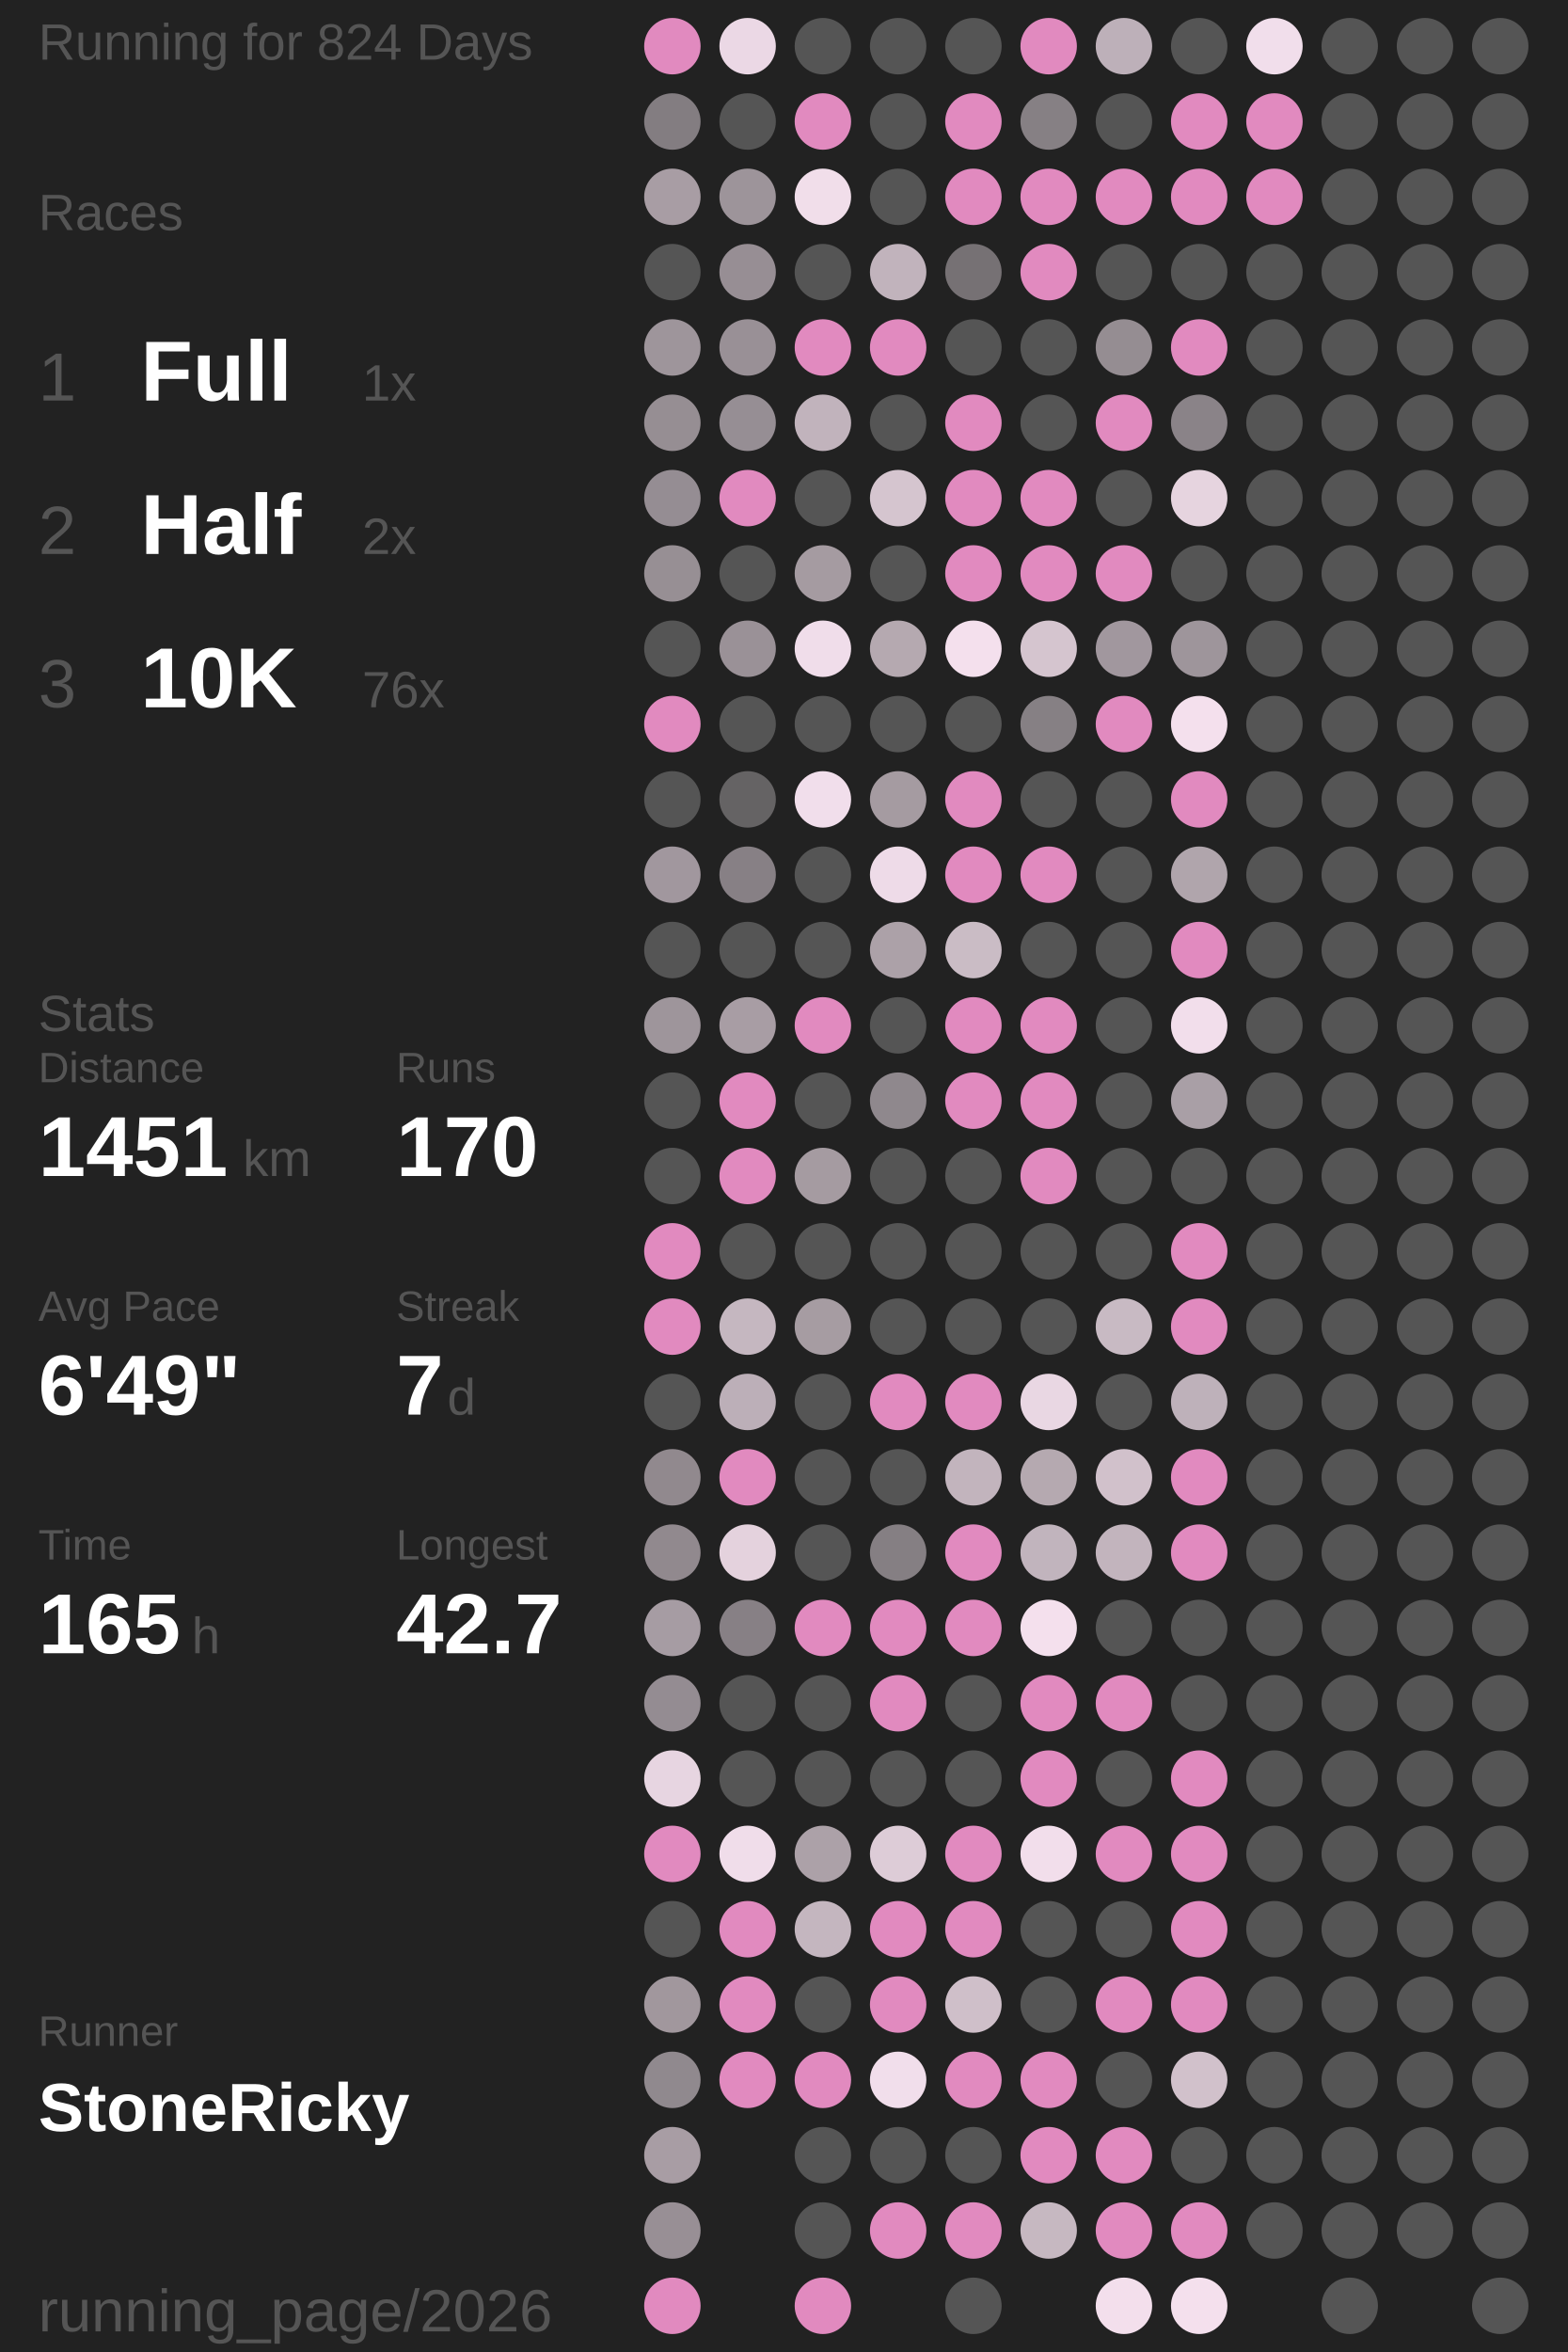
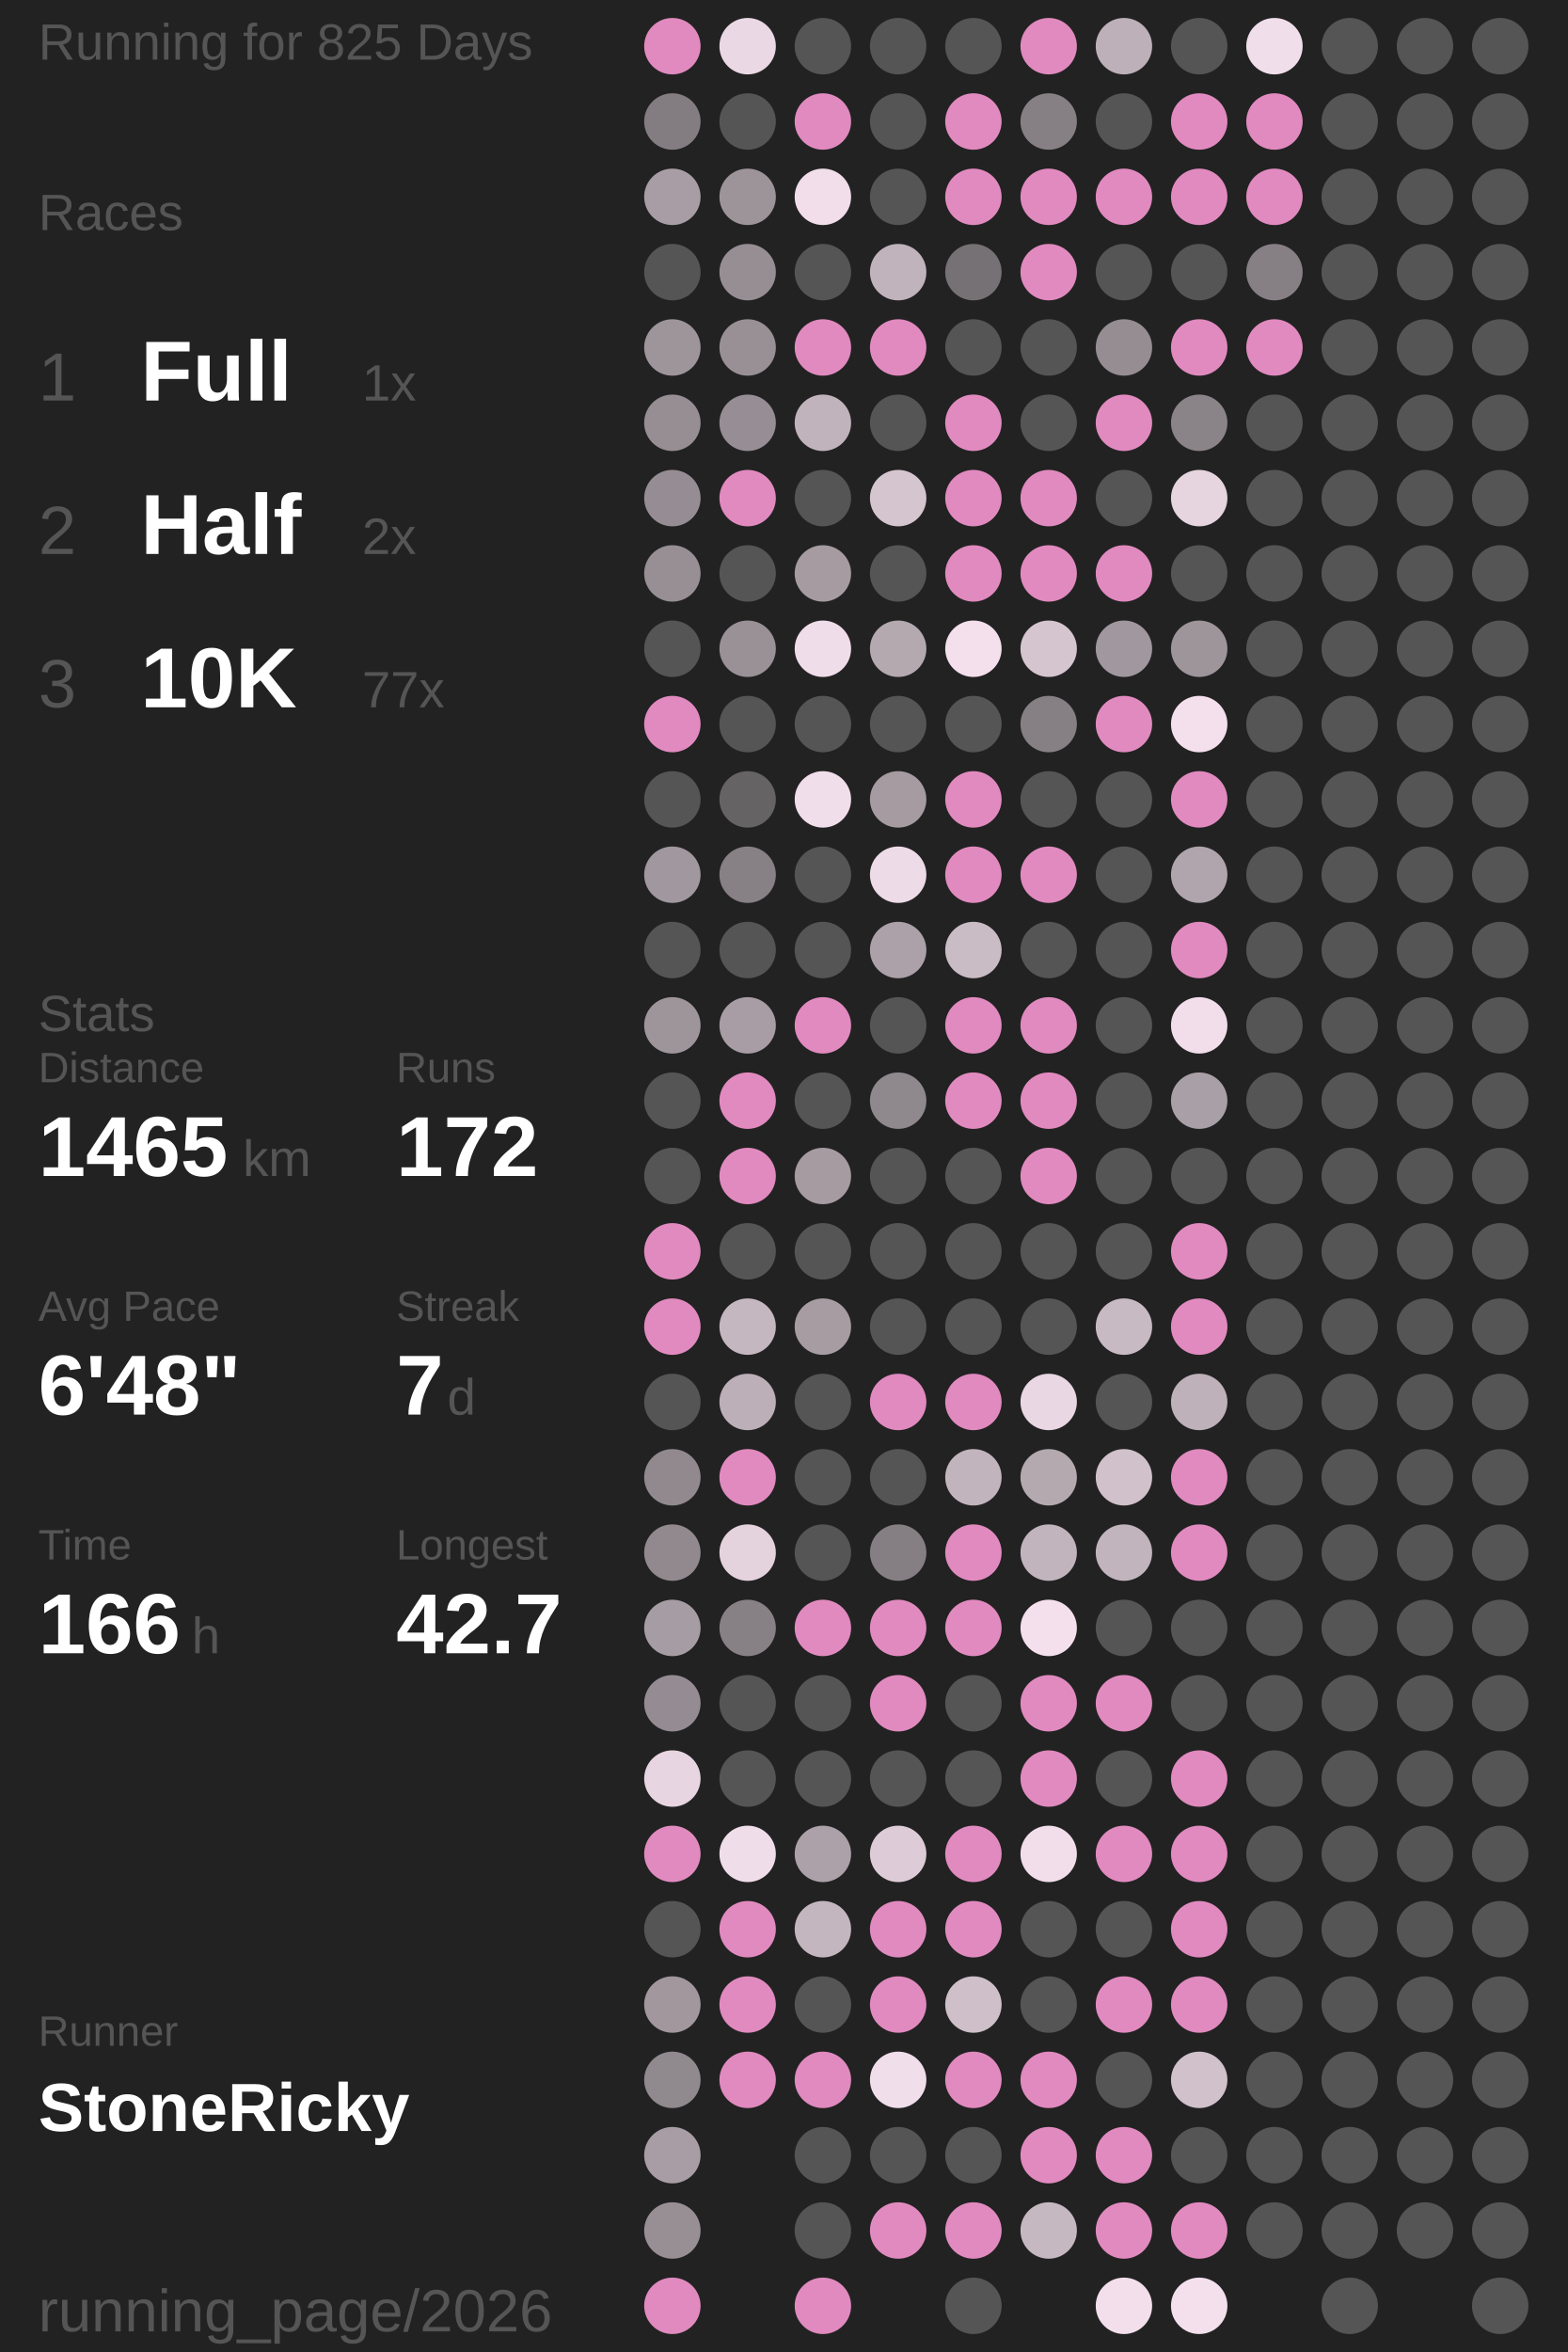
<svg xmlns="http://www.w3.org/2000/svg" baseProfile="full" height="300mm" version="1.1" viewBox="11,12,175,276" width="200mm">
  <defs />
  <rect fill="#222222" height="300" width="200" x="0" y="0" />
-   <text fill="#555555" style="font-size:6px; font-family:Arial;" x="11" y="19">Running for 824 Days</text>
+   <text fill="#555555" style="font-size:6px; font-family:Arial;" x="11" y="19">Running for 825 Days</text>
  <text fill="#555555" style="font-size:6px; font-family:Arial;" x="11" y="39">Races</text>
  <text fill="#555555" style="font-size:8px; font-family:Arial;" x="11" y="59">1</text>
  <text fill="#FFFFFF" style="font-size:10px; font-family:Arial; font-weight:bold;" x="23" y="59">Full</text>
  <text fill="#555555" style="font-size:6px; font-family:Arial;" x="49" y="59">1x</text>
  <text fill="#555555" style="font-size:8px; font-family:Arial;" x="11" y="77">2</text>
  <text fill="#FFFFFF" style="font-size:10px; font-family:Arial; font-weight:bold;" x="23" y="77">Half</text>
  <text fill="#555555" style="font-size:6px; font-family:Arial;" x="49" y="77">2x</text>
  <text fill="#555555" style="font-size:8px; font-family:Arial;" x="11" y="95">3</text>
  <text fill="#FFFFFF" style="font-size:10px; font-family:Arial; font-weight:bold;" x="23" y="95">10K</text>
-   <text fill="#555555" style="font-size:6px; font-family:Arial;" x="49" y="95">76x</text>
+   <text fill="#555555" style="font-size:6px; font-family:Arial;" x="49" y="95">77x</text>
  <text fill="#555555" style="font-size:6px; font-family:Arial;" x="11" y="133">Stats</text>
  <text fill="#555555" style="font-size:5px; font-family:Arial;" x="11" y="139">Distance</text>
-   <text fill="#FFFFFF" style="font-size:10px; font-family:Arial; font-weight:bold;" x="11" y="150">1451</text>
+   <text fill="#FFFFFF" style="font-size:10px; font-family:Arial; font-weight:bold;" x="11" y="150">1465</text>
  <text fill="#555555" style="font-size:6px; font-family:Arial;" x="35" y="150">km</text>
  <text fill="#555555" style="font-size:5px; font-family:Arial;" x="53" y="139">Runs</text>
-   <text fill="#FFFFFF" style="font-size:10px; font-family:Arial; font-weight:bold;" x="53" y="150">170</text>
+   <text fill="#FFFFFF" style="font-size:10px; font-family:Arial; font-weight:bold;" x="53" y="150">172</text>
  <text fill="#555555" style="font-size:5px; font-family:Arial;" x="11" y="167">Avg Pace</text>
-   <text fill="#FFFFFF" style="font-size:10px; font-family:Arial; font-weight:bold;" x="11" y="178">6'49"</text>
+   <text fill="#FFFFFF" style="font-size:10px; font-family:Arial; font-weight:bold;" x="11" y="178">6'48"</text>
  <text fill="#555555" style="font-size:5px; font-family:Arial;" x="53" y="167">Streak</text>
  <text fill="#FFFFFF" style="font-size:10px; font-family:Arial; font-weight:bold;" x="53" y="178">7</text>
  <text fill="#555555" style="font-size:6px; font-family:Arial;" x="59" y="178">d</text>
  <text fill="#555555" style="font-size:5px; font-family:Arial;" x="11" y="195">Time</text>
-   <text fill="#FFFFFF" style="font-size:10px; font-family:Arial; font-weight:bold;" x="11" y="206">165</text>
+   <text fill="#FFFFFF" style="font-size:10px; font-family:Arial; font-weight:bold;" x="11" y="206">166</text>
  <text fill="#555555" style="font-size:6px; font-family:Arial;" x="29" y="206">h</text>
  <text fill="#555555" style="font-size:5px; font-family:Arial;" x="53" y="195">Longest</text>
  <text fill="#FFFFFF" style="font-size:10px; font-family:Arial; font-weight:bold;" x="53" y="206">42.7</text>
  <text fill="#555555" style="font-size:5px; font-family:Arial;" x="11" y="252.065">Runner</text>
  <text fill="#FFFFFF" style="font-size:8px; font-family:Arial; font-weight:bold;" x="11" y="262.065">StoneRicky</text>
  <text fill="#555555" style="font-size:7px; font-family:Arial;" x="11" y="285.581">running_page/2026</text>
  <circle cx="85.417" cy="17.419" fill="#E18ABF" r="3.312" />
  <circle cx="85.417" cy="26.258" fill="#837d81" r="3.312" />
  <circle cx="85.417" cy="35.097" fill="#a89da4" r="3.312" />
  <circle cx="85.417" cy="43.935" fill="#555555" r="3.312" />
  <circle cx="85.417" cy="52.774" fill="#9e959b" r="3.312" />
  <circle cx="85.417" cy="61.613" fill="#968e93" r="3.312" />
  <circle cx="85.417" cy="70.452" fill="#958d93" r="3.312" />
  <circle cx="85.417" cy="79.29" fill="#978f94" r="3.312" />
  <circle cx="85.417" cy="88.129" fill="#555555" r="3.312" />
  <circle cx="85.417" cy="96.968" fill="#E18ABF" r="3.312" />
  <circle cx="85.417" cy="105.806" fill="#555555" r="3.312" />
  <circle cx="85.417" cy="114.645" fill="#a1979e" r="3.312" />
  <circle cx="85.417" cy="123.484" fill="#555555" r="3.312" />
  <circle cx="85.417" cy="132.323" fill="#9e959b" r="3.312" />
  <circle cx="85.417" cy="141.161" fill="#555555" r="3.312" />
  <circle cx="85.417" cy="150" fill="#555555" r="3.312" />
  <circle cx="85.417" cy="158.839" fill="#E18ABF" r="3.312" />
  <circle cx="85.417" cy="167.677" fill="#E18ABF" r="3.312" />
  <circle cx="85.417" cy="176.516" fill="#555555" r="3.312" />
  <circle cx="85.417" cy="185.355" fill="#91898e" r="3.312" />
  <circle cx="85.417" cy="194.194" fill="#91898e" r="3.312" />
  <circle cx="85.417" cy="203.032" fill="#a69ca3" r="3.312" />
  <circle cx="85.417" cy="211.871" fill="#948c92" r="3.312" />
  <circle cx="85.417" cy="220.71" fill="#e7d5e1" r="3.312" />
  <circle cx="85.417" cy="229.548" fill="#E18ABF" r="3.312" />
  <circle cx="85.417" cy="238.387" fill="#555555" r="3.312" />
  <circle cx="85.417" cy="247.226" fill="#a1979d" r="3.312" />
  <circle cx="85.417" cy="256.065" fill="#90898e" r="3.312" />
  <circle cx="85.417" cy="264.903" fill="#a89da4" r="3.312" />
  <circle cx="85.417" cy="273.742" fill="#988f95" r="3.312" />
  <circle cx="85.417" cy="282.581" fill="#E18ABF" r="3.312" />
  <circle cx="94.25" cy="17.419" fill="#ebd8e5" r="3.312" />
  <circle cx="94.25" cy="26.258" fill="#555555" r="3.312" />
  <circle cx="94.25" cy="35.097" fill="#9d949a" r="3.312" />
  <circle cx="94.25" cy="43.935" fill="#978e94" r="3.312" />
  <circle cx="94.25" cy="52.774" fill="#999096" r="3.312" />
  <circle cx="94.25" cy="61.613" fill="#968e94" r="3.312" />
  <circle cx="94.25" cy="70.452" fill="#E18ABF" r="3.312" />
  <circle cx="94.25" cy="79.29" fill="#555555" r="3.312" />
  <circle cx="94.25" cy="88.129" fill="#9a9197" r="3.312" />
  <circle cx="94.25" cy="96.968" fill="#555555" r="3.312" />
  <circle cx="94.25" cy="105.806" fill="#656364" r="3.312" />
  <circle cx="94.25" cy="114.645" fill="#878085" r="3.312" />
  <circle cx="94.25" cy="123.484" fill="#555555" r="3.312" />
  <circle cx="94.25" cy="132.323" fill="#a89da4" r="3.312" />
  <circle cx="94.25" cy="141.161" fill="#E18ABF" r="3.312" />
  <circle cx="94.25" cy="150" fill="#E18ABF" r="3.312" />
  <circle cx="94.25" cy="158.839" fill="#555555" r="3.312" />
  <circle cx="94.25" cy="167.677" fill="#c5b7c0" r="3.312" />
  <circle cx="94.25" cy="176.516" fill="#bcafb8" r="3.312" />
  <circle cx="94.25" cy="185.355" fill="#E18ABF" r="3.312" />
  <circle cx="94.25" cy="194.194" fill="#e4d2dd" r="3.312" />
  <circle cx="94.25" cy="203.032" fill="#878085" r="3.312" />
  <circle cx="94.25" cy="211.871" fill="#555555" r="3.312" />
  <circle cx="94.25" cy="220.71" fill="#555555" r="3.312" />
  <circle cx="94.25" cy="229.548" fill="#f0ddea" r="3.312" />
  <circle cx="94.25" cy="238.387" fill="#E18ABF" r="3.312" />
  <circle cx="94.25" cy="247.226" fill="#E18ABF" r="3.312" />
  <circle cx="94.25" cy="256.065" fill="#E18ABF" r="3.312" />
  <circle cx="103.083" cy="17.419" fill="#555555" r="3.312" />
  <circle cx="103.083" cy="26.258" fill="#E18ABF" r="3.312" />
  <circle cx="103.083" cy="35.097" fill="#f1deea" r="3.312" />
  <circle cx="103.083" cy="43.935" fill="#555555" r="3.312" />
  <circle cx="103.083" cy="52.774" fill="#E18ABF" r="3.312" />
  <circle cx="103.083" cy="61.613" fill="#c1b3bc" r="3.312" />
  <circle cx="103.083" cy="70.452" fill="#555555" r="3.312" />
  <circle cx="103.083" cy="79.29" fill="#a59ba1" r="3.312" />
  <circle cx="103.083" cy="88.129" fill="#f0ddea" r="3.312" />
  <circle cx="103.083" cy="96.968" fill="#555555" r="3.312" />
  <circle cx="103.083" cy="105.806" fill="#f1deeb" r="3.312" />
  <circle cx="103.083" cy="114.645" fill="#555555" r="3.312" />
  <circle cx="103.083" cy="123.484" fill="#555555" r="3.312" />
  <circle cx="103.083" cy="132.323" fill="#E18ABF" r="3.312" />
  <circle cx="103.083" cy="141.161" fill="#555555" r="3.312" />
  <circle cx="103.083" cy="150" fill="#a59ba1" r="3.312" />
  <circle cx="103.083" cy="158.839" fill="#555555" r="3.312" />
  <circle cx="103.083" cy="167.677" fill="#a69ca2" r="3.312" />
  <circle cx="103.083" cy="176.516" fill="#555555" r="3.312" />
  <circle cx="103.083" cy="185.355" fill="#555555" r="3.312" />
  <circle cx="103.083" cy="194.194" fill="#555555" r="3.312" />
  <circle cx="103.083" cy="203.032" fill="#E18ABF" r="3.312" />
  <circle cx="103.083" cy="211.871" fill="#555555" r="3.312" />
  <circle cx="103.083" cy="220.71" fill="#555555" r="3.312" />
  <circle cx="103.083" cy="229.548" fill="#aca1a8" r="3.312" />
  <circle cx="103.083" cy="238.387" fill="#c4b6bf" r="3.312" />
  <circle cx="103.083" cy="247.226" fill="#555555" r="3.312" />
  <circle cx="103.083" cy="256.065" fill="#E18ABF" r="3.312" />
  <circle cx="103.083" cy="264.903" fill="#555555" r="3.312" />
  <circle cx="103.083" cy="273.742" fill="#555555" r="3.312" />
  <circle cx="103.083" cy="282.581" fill="#E18ABF" r="3.312" />
  <circle cx="111.917" cy="17.419" fill="#555555" r="3.312" />
  <circle cx="111.917" cy="26.258" fill="#555555" r="3.312" />
  <circle cx="111.917" cy="35.097" fill="#555555" r="3.312" />
  <circle cx="111.917" cy="43.935" fill="#c1b3bc" r="3.312" />
  <circle cx="111.917" cy="52.774" fill="#E18ABF" r="3.312" />
  <circle cx="111.917" cy="61.613" fill="#555555" r="3.312" />
  <circle cx="111.917" cy="70.452" fill="#d5c5cf" r="3.312" />
  <circle cx="111.917" cy="79.29" fill="#555555" r="3.312" />
  <circle cx="111.917" cy="88.129" fill="#b5a9b0" r="3.312" />
  <circle cx="111.917" cy="96.968" fill="#555555" r="3.312" />
  <circle cx="111.917" cy="105.806" fill="#a59ba1" r="3.312" />
  <circle cx="111.917" cy="114.645" fill="#eedbe8" r="3.312" />
  <circle cx="111.917" cy="123.484" fill="#aca1a8" r="3.312" />
  <circle cx="111.917" cy="132.323" fill="#555555" r="3.312" />
  <circle cx="111.917" cy="141.161" fill="#8f888d" r="3.312" />
  <circle cx="111.917" cy="150" fill="#555555" r="3.312" />
  <circle cx="111.917" cy="158.839" fill="#555555" r="3.312" />
  <circle cx="111.917" cy="167.677" fill="#555555" r="3.312" />
  <circle cx="111.917" cy="176.516" fill="#E18ABF" r="3.312" />
  <circle cx="111.917" cy="185.355" fill="#555555" r="3.312" />
  <circle cx="111.917" cy="194.194" fill="#857f83" r="3.312" />
  <circle cx="111.917" cy="203.032" fill="#E18ABF" r="3.312" />
  <circle cx="111.917" cy="211.871" fill="#E18ABF" r="3.312" />
  <circle cx="111.917" cy="220.71" fill="#555555" r="3.312" />
  <circle cx="111.917" cy="229.548" fill="#ddccd7" r="3.312" />
  <circle cx="111.917" cy="238.387" fill="#E18ABF" r="3.312" />
  <circle cx="111.917" cy="247.226" fill="#E18ABF" r="3.312" />
  <circle cx="111.917" cy="256.065" fill="#f1deeb" r="3.312" />
  <circle cx="111.917" cy="264.903" fill="#555555" r="3.312" />
  <circle cx="111.917" cy="273.742" fill="#E18ABF" r="3.312" />
  <circle cx="120.75" cy="17.419" fill="#555555" r="3.312" />
  <circle cx="120.75" cy="26.258" fill="#E18ABF" r="3.312" />
  <circle cx="120.75" cy="35.097" fill="#E18ABF" r="3.312" />
  <circle cx="120.75" cy="43.935" fill="#767174" r="3.312" />
  <circle cx="120.75" cy="52.774" fill="#555555" r="3.312" />
  <circle cx="120.75" cy="61.613" fill="#E18ABF" r="3.312" />
  <circle cx="120.75" cy="70.452" fill="#E18ABF" r="3.312" />
  <circle cx="120.75" cy="79.29" fill="#E18ABF" r="3.312" />
  <circle cx="120.75" cy="88.129" fill="#f4e0ed" r="3.312" />
  <circle cx="120.75" cy="96.968" fill="#555555" r="3.312" />
  <circle cx="120.75" cy="105.806" fill="#E18ABF" r="3.312" />
  <circle cx="120.75" cy="114.645" fill="#E18ABF" r="3.312" />
  <circle cx="120.75" cy="123.484" fill="#cabcc5" r="3.312" />
  <circle cx="120.75" cy="132.323" fill="#E18ABF" r="3.312" />
  <circle cx="120.75" cy="141.161" fill="#E18ABF" r="3.312" />
  <circle cx="120.75" cy="150" fill="#555555" r="3.312" />
  <circle cx="120.75" cy="158.839" fill="#555555" r="3.312" />
  <circle cx="120.75" cy="167.677" fill="#555555" r="3.312" />
  <circle cx="120.75" cy="176.516" fill="#E18ABF" r="3.312" />
  <circle cx="120.75" cy="185.355" fill="#c2b4bd" r="3.312" />
  <circle cx="120.75" cy="194.194" fill="#E18ABF" r="3.312" />
  <circle cx="120.75" cy="203.032" fill="#E18ABF" r="3.312" />
  <circle cx="120.75" cy="211.871" fill="#555555" r="3.312" />
  <circle cx="120.75" cy="220.71" fill="#555555" r="3.312" />
  <circle cx="120.75" cy="229.548" fill="#E18ABF" r="3.312" />
  <circle cx="120.75" cy="238.387" fill="#E18ABF" r="3.312" />
  <circle cx="120.75" cy="247.226" fill="#cfbfc9" r="3.312" />
  <circle cx="120.75" cy="256.065" fill="#E18ABF" r="3.312" />
  <circle cx="120.75" cy="264.903" fill="#555555" r="3.312" />
  <circle cx="120.75" cy="273.742" fill="#E18ABF" r="3.312" />
  <circle cx="120.75" cy="282.581" fill="#555555" r="3.312" />
  <circle cx="129.583" cy="17.419" fill="#E18ABF" r="3.312" />
  <circle cx="129.583" cy="26.258" fill="#868084" r="3.312" />
  <circle cx="129.583" cy="35.097" fill="#E18ABF" r="3.312" />
  <circle cx="129.583" cy="43.935" fill="#E18ABF" r="3.312" />
  <circle cx="129.583" cy="52.774" fill="#555555" r="3.312" />
  <circle cx="129.583" cy="61.613" fill="#555555" r="3.312" />
  <circle cx="129.583" cy="70.452" fill="#E18ABF" r="3.312" />
  <circle cx="129.583" cy="79.29" fill="#E18ABF" r="3.312" />
  <circle cx="129.583" cy="88.129" fill="#d5c5cf" r="3.312" />
  <circle cx="129.583" cy="96.968" fill="#868084" r="3.312" />
  <circle cx="129.583" cy="105.806" fill="#555555" r="3.312" />
  <circle cx="129.583" cy="114.645" fill="#E18ABF" r="3.312" />
  <circle cx="129.583" cy="123.484" fill="#555555" r="3.312" />
  <circle cx="129.583" cy="132.323" fill="#E18ABF" r="3.312" />
  <circle cx="129.583" cy="141.161" fill="#E18ABF" r="3.312" />
  <circle cx="129.583" cy="150" fill="#E18ABF" r="3.312" />
  <circle cx="129.583" cy="158.839" fill="#555555" r="3.312" />
  <circle cx="129.583" cy="167.677" fill="#555555" r="3.312" />
  <circle cx="129.583" cy="176.516" fill="#e9d7e3" r="3.312" />
  <circle cx="129.583" cy="185.355" fill="#b5a9b0" r="3.312" />
  <circle cx="129.583" cy="194.194" fill="#c1b4bd" r="3.312" />
  <circle cx="129.583" cy="203.032" fill="#f4e0ed" r="3.312" />
  <circle cx="129.583" cy="211.871" fill="#E18ABF" r="3.312" />
  <circle cx="129.583" cy="220.71" fill="#E18ABF" r="3.312" />
  <circle cx="129.583" cy="229.548" fill="#f2deeb" r="3.312" />
  <circle cx="129.583" cy="238.387" fill="#555555" r="3.312" />
  <circle cx="129.583" cy="247.226" fill="#555555" r="3.312" />
  <circle cx="129.583" cy="256.065" fill="#E18ABF" r="3.312" />
  <circle cx="129.583" cy="264.903" fill="#E18ABF" r="3.312" />
  <circle cx="129.583" cy="273.742" fill="#c6b8c1" r="3.312" />
  <circle cx="138.417" cy="17.419" fill="#bdb0b9" r="3.312" />
  <circle cx="138.417" cy="26.258" fill="#555555" r="3.312" />
  <circle cx="138.417" cy="35.097" fill="#E18ABF" r="3.312" />
  <circle cx="138.417" cy="43.935" fill="#555555" r="3.312" />
  <circle cx="138.417" cy="52.774" fill="#958d92" r="3.312" />
  <circle cx="138.417" cy="61.613" fill="#E18ABF" r="3.312" />
  <circle cx="138.417" cy="70.452" fill="#555555" r="3.312" />
  <circle cx="138.417" cy="79.29" fill="#E18ABF" r="3.312" />
  <circle cx="138.417" cy="88.129" fill="#a1979e" r="3.312" />
  <circle cx="138.417" cy="96.968" fill="#E18ABF" r="3.312" />
  <circle cx="138.417" cy="105.806" fill="#555555" r="3.312" />
  <circle cx="138.417" cy="114.645" fill="#555555" r="3.312" />
  <circle cx="138.417" cy="123.484" fill="#555555" r="3.312" />
  <circle cx="138.417" cy="132.323" fill="#555555" r="3.312" />
  <circle cx="138.417" cy="141.161" fill="#555555" r="3.312" />
  <circle cx="138.417" cy="150" fill="#555555" r="3.312" />
  <circle cx="138.417" cy="158.839" fill="#555555" r="3.312" />
  <circle cx="138.417" cy="167.677" fill="#c8bac3" r="3.312" />
  <circle cx="138.417" cy="176.516" fill="#555555" r="3.312" />
  <circle cx="138.417" cy="185.355" fill="#d1c1cb" r="3.312" />
  <circle cx="138.417" cy="194.194" fill="#c2b4bd" r="3.312" />
  <circle cx="138.417" cy="203.032" fill="#555555" r="3.312" />
  <circle cx="138.417" cy="211.871" fill="#E18ABF" r="3.312" />
  <circle cx="138.417" cy="220.71" fill="#555555" r="3.312" />
  <circle cx="138.417" cy="229.548" fill="#E18ABF" r="3.312" />
  <circle cx="138.417" cy="238.387" fill="#555555" r="3.312" />
  <circle cx="138.417" cy="247.226" fill="#E18ABF" r="3.312" />
  <circle cx="138.417" cy="256.065" fill="#555555" r="3.312" />
  <circle cx="138.417" cy="264.903" fill="#E18ABF" r="3.312" />
  <circle cx="138.417" cy="273.742" fill="#E18ABF" r="3.312" />
  <circle cx="138.417" cy="282.581" fill="#f3dfec" r="3.312" />
  <circle cx="147.25" cy="17.419" fill="#555555" r="3.312" />
  <circle cx="147.25" cy="26.258" fill="#E18ABF" r="3.312" />
  <circle cx="147.25" cy="35.097" fill="#E18ABF" r="3.312" />
  <circle cx="147.25" cy="43.935" fill="#555555" r="3.312" />
  <circle cx="147.25" cy="52.774" fill="#E18ABF" r="3.312" />
  <circle cx="147.25" cy="61.613" fill="#8a8388" r="3.312" />
  <circle cx="147.25" cy="70.452" fill="#e6d4df" r="3.312" />
  <circle cx="147.25" cy="79.29" fill="#555555" r="3.312" />
  <circle cx="147.25" cy="88.129" fill="#9e959b" r="3.312" />
  <circle cx="147.25" cy="96.968" fill="#f4e0ed" r="3.312" />
  <circle cx="147.25" cy="105.806" fill="#E18ABF" r="3.312" />
  <circle cx="147.25" cy="114.645" fill="#b0a5ac" r="3.312" />
  <circle cx="147.25" cy="123.484" fill="#E18ABF" r="3.312" />
  <circle cx="147.25" cy="132.323" fill="#f2deeb" r="3.312" />
  <circle cx="147.25" cy="141.161" fill="#a99fa6" r="3.312" />
  <circle cx="147.25" cy="150" fill="#555555" r="3.312" />
  <circle cx="147.25" cy="158.839" fill="#E18ABF" r="3.312" />
  <circle cx="147.25" cy="167.677" fill="#E18ABF" r="3.312" />
  <circle cx="147.25" cy="176.516" fill="#beb1ba" r="3.312" />
  <circle cx="147.25" cy="185.355" fill="#E18ABF" r="3.312" />
  <circle cx="147.25" cy="194.194" fill="#E18ABF" r="3.312" />
  <circle cx="147.25" cy="203.032" fill="#555555" r="3.312" />
  <circle cx="147.25" cy="211.871" fill="#555555" r="3.312" />
  <circle cx="147.25" cy="220.71" fill="#E18ABF" r="3.312" />
  <circle cx="147.25" cy="229.548" fill="#E18ABF" r="3.312" />
  <circle cx="147.25" cy="238.387" fill="#E18ABF" r="3.312" />
  <circle cx="147.25" cy="247.226" fill="#E18ABF" r="3.312" />
  <circle cx="147.25" cy="256.065" fill="#d1c1cb" r="3.312" />
  <circle cx="147.25" cy="264.903" fill="#555555" r="3.312" />
  <circle cx="147.25" cy="273.742" fill="#E18ABF" r="3.312" />
  <circle cx="147.25" cy="282.581" fill="#f4e0ed" r="3.312" />
  <circle cx="156.083" cy="17.419" fill="#f1deeb" r="3.312" />
  <circle cx="156.083" cy="26.258" fill="#E18ABF" r="3.312" />
  <circle cx="156.083" cy="35.097" fill="#E18ABF" r="3.312" />
-   <circle cx="156.083" cy="43.935" fill="#555555" r="3.312" />
-   <circle cx="156.083" cy="52.774" fill="#555555" r="3.312" />
+   <circle cx="156.083" cy="43.935" fill="#868084" r="3.312" />
+   <circle cx="156.083" cy="52.774" fill="#E18ABF" r="3.312" />
  <circle cx="156.083" cy="61.613" fill="#555555" r="3.312" />
  <circle cx="156.083" cy="70.452" fill="#555555" r="3.312" />
  <circle cx="156.083" cy="79.29" fill="#555555" r="3.312" />
  <circle cx="156.083" cy="88.129" fill="#555555" r="3.312" />
  <circle cx="156.083" cy="96.968" fill="#555555" r="3.312" />
  <circle cx="156.083" cy="105.806" fill="#555555" r="3.312" />
  <circle cx="156.083" cy="114.645" fill="#555555" r="3.312" />
  <circle cx="156.083" cy="123.484" fill="#555555" r="3.312" />
  <circle cx="156.083" cy="132.323" fill="#555555" r="3.312" />
  <circle cx="156.083" cy="141.161" fill="#555555" r="3.312" />
  <circle cx="156.083" cy="150" fill="#555555" r="3.312" />
  <circle cx="156.083" cy="158.839" fill="#555555" r="3.312" />
  <circle cx="156.083" cy="167.677" fill="#555555" r="3.312" />
  <circle cx="156.083" cy="176.516" fill="#555555" r="3.312" />
  <circle cx="156.083" cy="185.355" fill="#555555" r="3.312" />
  <circle cx="156.083" cy="194.194" fill="#555555" r="3.312" />
  <circle cx="156.083" cy="203.032" fill="#555555" r="3.312" />
  <circle cx="156.083" cy="211.871" fill="#555555" r="3.312" />
  <circle cx="156.083" cy="220.71" fill="#555555" r="3.312" />
  <circle cx="156.083" cy="229.548" fill="#555555" r="3.312" />
  <circle cx="156.083" cy="238.387" fill="#555555" r="3.312" />
  <circle cx="156.083" cy="247.226" fill="#555555" r="3.312" />
  <circle cx="156.083" cy="256.065" fill="#555555" r="3.312" />
  <circle cx="156.083" cy="264.903" fill="#555555" r="3.312" />
  <circle cx="156.083" cy="273.742" fill="#555555" r="3.312" />
  <circle cx="164.917" cy="17.419" fill="#555555" r="3.312" />
  <circle cx="164.917" cy="26.258" fill="#555555" r="3.312" />
  <circle cx="164.917" cy="35.097" fill="#555555" r="3.312" />
  <circle cx="164.917" cy="43.935" fill="#555555" r="3.312" />
  <circle cx="164.917" cy="52.774" fill="#555555" r="3.312" />
  <circle cx="164.917" cy="61.613" fill="#555555" r="3.312" />
  <circle cx="164.917" cy="70.452" fill="#555555" r="3.312" />
  <circle cx="164.917" cy="79.29" fill="#555555" r="3.312" />
  <circle cx="164.917" cy="88.129" fill="#555555" r="3.312" />
  <circle cx="164.917" cy="96.968" fill="#555555" r="3.312" />
  <circle cx="164.917" cy="105.806" fill="#555555" r="3.312" />
  <circle cx="164.917" cy="114.645" fill="#555555" r="3.312" />
  <circle cx="164.917" cy="123.484" fill="#555555" r="3.312" />
  <circle cx="164.917" cy="132.323" fill="#555555" r="3.312" />
  <circle cx="164.917" cy="141.161" fill="#555555" r="3.312" />
  <circle cx="164.917" cy="150" fill="#555555" r="3.312" />
  <circle cx="164.917" cy="158.839" fill="#555555" r="3.312" />
  <circle cx="164.917" cy="167.677" fill="#555555" r="3.312" />
  <circle cx="164.917" cy="176.516" fill="#555555" r="3.312" />
  <circle cx="164.917" cy="185.355" fill="#555555" r="3.312" />
  <circle cx="164.917" cy="194.194" fill="#555555" r="3.312" />
  <circle cx="164.917" cy="203.032" fill="#555555" r="3.312" />
  <circle cx="164.917" cy="211.871" fill="#555555" r="3.312" />
  <circle cx="164.917" cy="220.71" fill="#555555" r="3.312" />
  <circle cx="164.917" cy="229.548" fill="#555555" r="3.312" />
  <circle cx="164.917" cy="238.387" fill="#555555" r="3.312" />
  <circle cx="164.917" cy="247.226" fill="#555555" r="3.312" />
  <circle cx="164.917" cy="256.065" fill="#555555" r="3.312" />
  <circle cx="164.917" cy="264.903" fill="#555555" r="3.312" />
  <circle cx="164.917" cy="273.742" fill="#555555" r="3.312" />
  <circle cx="164.917" cy="282.581" fill="#555555" r="3.312" />
  <circle cx="173.75" cy="17.419" fill="#555555" r="3.312" />
  <circle cx="173.75" cy="26.258" fill="#555555" r="3.312" />
  <circle cx="173.75" cy="35.097" fill="#555555" r="3.312" />
  <circle cx="173.75" cy="43.935" fill="#555555" r="3.312" />
  <circle cx="173.75" cy="52.774" fill="#555555" r="3.312" />
  <circle cx="173.75" cy="61.613" fill="#555555" r="3.312" />
  <circle cx="173.75" cy="70.452" fill="#555555" r="3.312" />
  <circle cx="173.75" cy="79.29" fill="#555555" r="3.312" />
  <circle cx="173.75" cy="88.129" fill="#555555" r="3.312" />
  <circle cx="173.75" cy="96.968" fill="#555555" r="3.312" />
  <circle cx="173.75" cy="105.806" fill="#555555" r="3.312" />
  <circle cx="173.75" cy="114.645" fill="#555555" r="3.312" />
  <circle cx="173.75" cy="123.484" fill="#555555" r="3.312" />
  <circle cx="173.75" cy="132.323" fill="#555555" r="3.312" />
  <circle cx="173.75" cy="141.161" fill="#555555" r="3.312" />
  <circle cx="173.75" cy="150" fill="#555555" r="3.312" />
  <circle cx="173.75" cy="158.839" fill="#555555" r="3.312" />
  <circle cx="173.75" cy="167.677" fill="#555555" r="3.312" />
  <circle cx="173.75" cy="176.516" fill="#555555" r="3.312" />
  <circle cx="173.75" cy="185.355" fill="#555555" r="3.312" />
  <circle cx="173.75" cy="194.194" fill="#555555" r="3.312" />
  <circle cx="173.75" cy="203.032" fill="#555555" r="3.312" />
  <circle cx="173.75" cy="211.871" fill="#555555" r="3.312" />
  <circle cx="173.75" cy="220.71" fill="#555555" r="3.312" />
  <circle cx="173.75" cy="229.548" fill="#555555" r="3.312" />
  <circle cx="173.75" cy="238.387" fill="#555555" r="3.312" />
  <circle cx="173.75" cy="247.226" fill="#555555" r="3.312" />
  <circle cx="173.75" cy="256.065" fill="#555555" r="3.312" />
  <circle cx="173.75" cy="264.903" fill="#555555" r="3.312" />
  <circle cx="173.75" cy="273.742" fill="#555555" r="3.312" />
  <circle cx="182.583" cy="17.419" fill="#555555" r="3.312" />
  <circle cx="182.583" cy="26.258" fill="#555555" r="3.312" />
  <circle cx="182.583" cy="35.097" fill="#555555" r="3.312" />
  <circle cx="182.583" cy="43.935" fill="#555555" r="3.312" />
  <circle cx="182.583" cy="52.774" fill="#555555" r="3.312" />
  <circle cx="182.583" cy="61.613" fill="#555555" r="3.312" />
  <circle cx="182.583" cy="70.452" fill="#555555" r="3.312" />
  <circle cx="182.583" cy="79.29" fill="#555555" r="3.312" />
  <circle cx="182.583" cy="88.129" fill="#555555" r="3.312" />
  <circle cx="182.583" cy="96.968" fill="#555555" r="3.312" />
  <circle cx="182.583" cy="105.806" fill="#555555" r="3.312" />
  <circle cx="182.583" cy="114.645" fill="#555555" r="3.312" />
  <circle cx="182.583" cy="123.484" fill="#555555" r="3.312" />
  <circle cx="182.583" cy="132.323" fill="#555555" r="3.312" />
  <circle cx="182.583" cy="141.161" fill="#555555" r="3.312" />
  <circle cx="182.583" cy="150" fill="#555555" r="3.312" />
  <circle cx="182.583" cy="158.839" fill="#555555" r="3.312" />
  <circle cx="182.583" cy="167.677" fill="#555555" r="3.312" />
  <circle cx="182.583" cy="176.516" fill="#555555" r="3.312" />
  <circle cx="182.583" cy="185.355" fill="#555555" r="3.312" />
  <circle cx="182.583" cy="194.194" fill="#555555" r="3.312" />
  <circle cx="182.583" cy="203.032" fill="#555555" r="3.312" />
  <circle cx="182.583" cy="211.871" fill="#555555" r="3.312" />
  <circle cx="182.583" cy="220.71" fill="#555555" r="3.312" />
  <circle cx="182.583" cy="229.548" fill="#555555" r="3.312" />
  <circle cx="182.583" cy="238.387" fill="#555555" r="3.312" />
  <circle cx="182.583" cy="247.226" fill="#555555" r="3.312" />
  <circle cx="182.583" cy="256.065" fill="#555555" r="3.312" />
  <circle cx="182.583" cy="264.903" fill="#555555" r="3.312" />
  <circle cx="182.583" cy="273.742" fill="#555555" r="3.312" />
  <circle cx="182.583" cy="282.581" fill="#555555" r="3.312" />
</svg>
